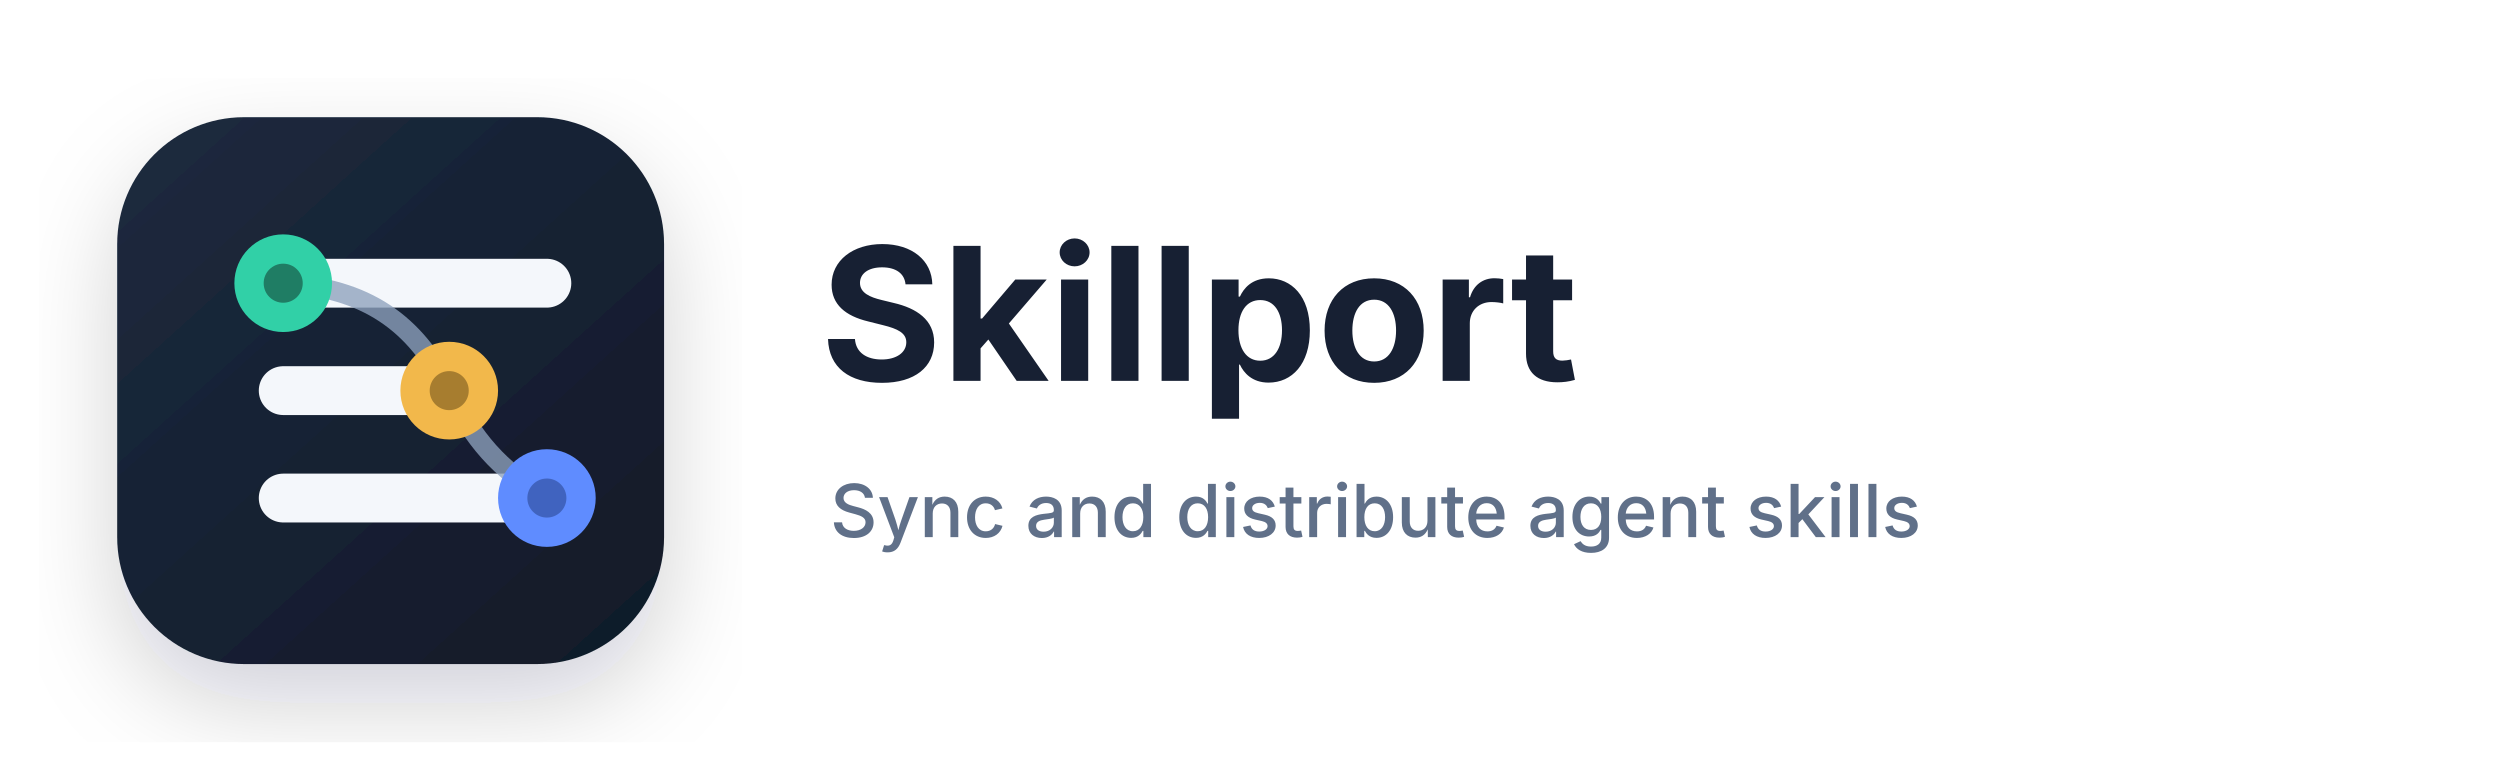
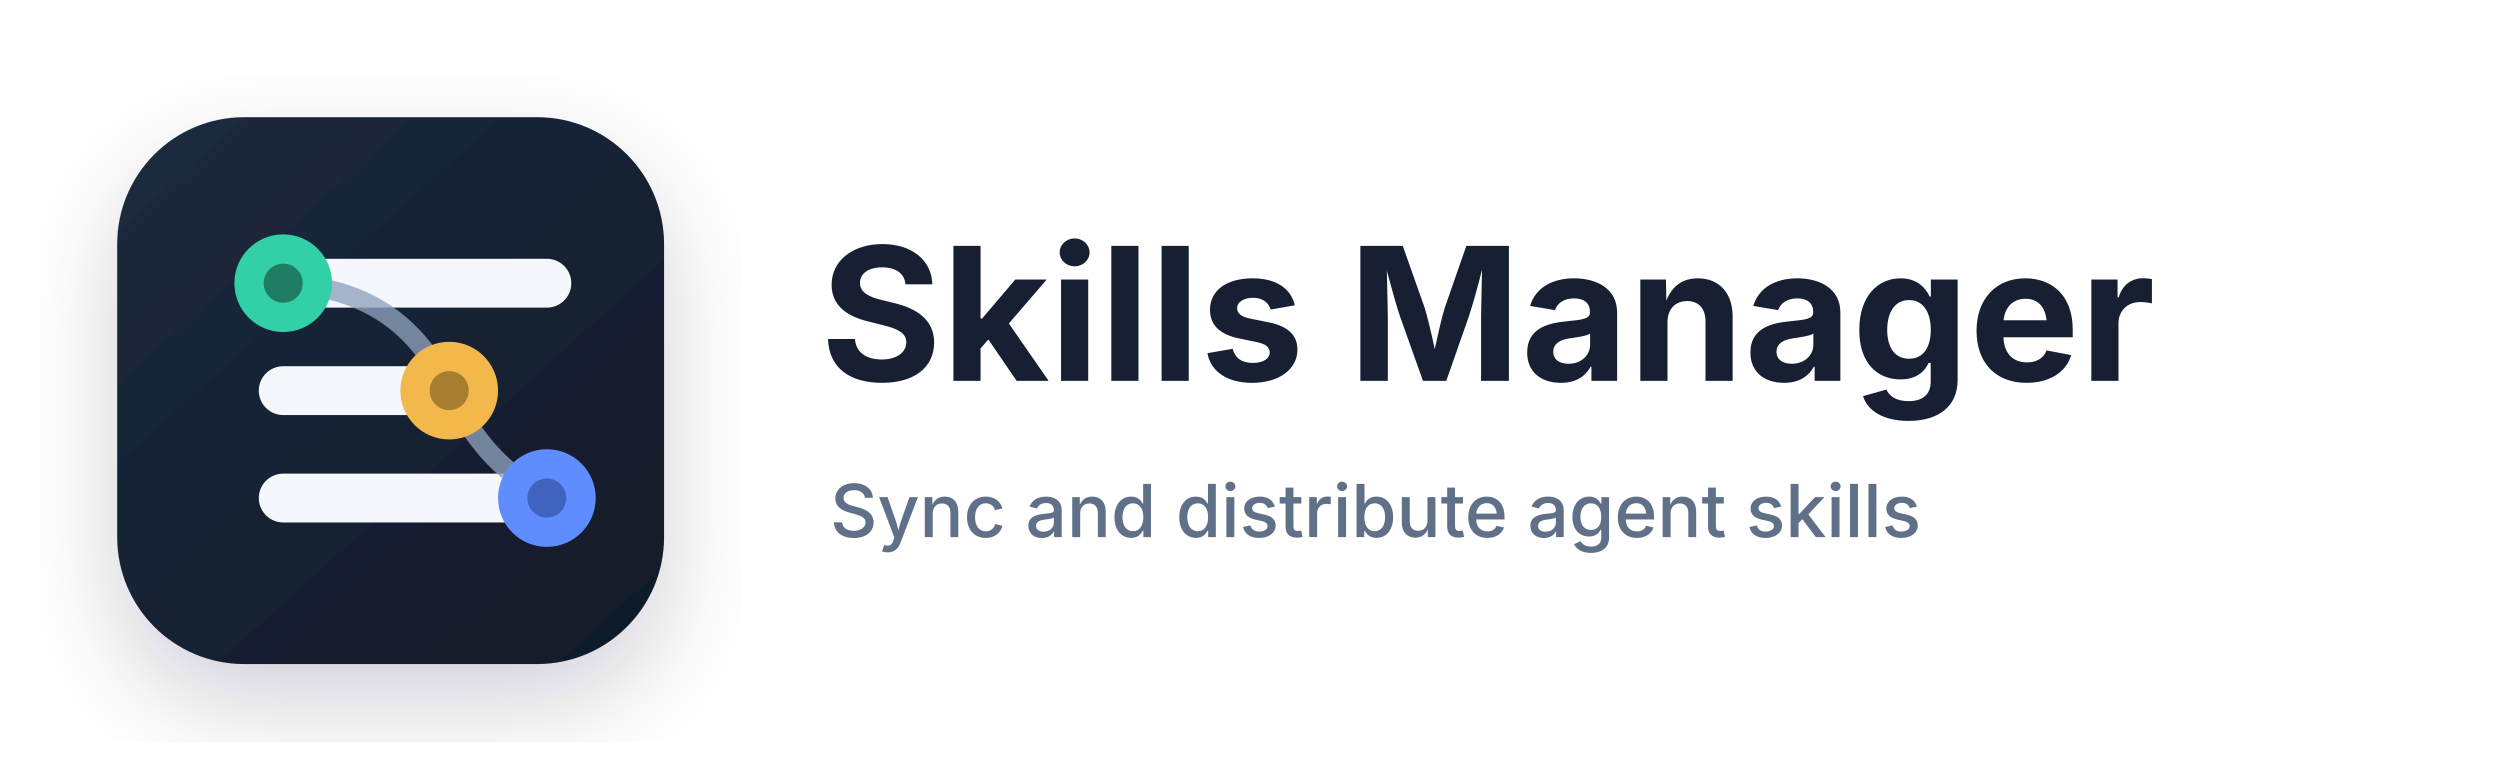
<svg xmlns="http://www.w3.org/2000/svg" width="512" height="160" viewBox="0 0 512 160" role="img" aria-labelledby="title desc">
  <defs>
    <linearGradient id="icon-surface" x1="24" y1="18" x2="136" y2="142" gradientUnits="userSpaceOnUse">
      <stop offset="0" stop-color="#1d2b3f" />
      <stop offset="1" stop-color="#101827" />
    </linearGradient>
    <filter id="soft-shadow" x="8" y="8" width="144" height="144" color-interpolation-filters="sRGB" filterUnits="userSpaceOnUse">
      <feDropShadow dx="0" dy="8" stdDeviation="10" flood-color="#0f172a" flood-opacity=".18" />
    </filter>
  </defs>
  <g filter="url(#soft-shadow)">
    <rect x="24" y="24" width="112" height="112" rx="26" fill="url(#icon-surface)" />
  </g>
  <g fill="none" stroke-linecap="round" stroke-linejoin="round">
    <path d="M58 58h54" stroke="#f4f7fb" stroke-width="10" />
    <path d="M58 80h34" stroke="#f4f7fb" stroke-width="10" />
    <path d="M58 102h54" stroke="#f4f7fb" stroke-width="10" />
    <path d="M58 58c17 1 27 8 34 22" stroke="#8da1bd" stroke-width="4" opacity=".78" />
    <path d="M92 80c5 10 10 16 20 22" stroke="#8da1bd" stroke-width="4" opacity=".78" />
  </g>
  <g>
    <circle cx="58" cy="58" r="10" fill="#31d0a7" />
    <circle cx="92" cy="80" r="10" fill="#f2b84b" />
    <circle cx="112" cy="102" r="10" fill="#5f8cff" />
    <circle cx="58" cy="58" r="4" fill="#0f2f26" opacity=".52" />
    <circle cx="92" cy="80" r="4" fill="#402b08" opacity=".42" />
    <circle cx="112" cy="102" r="4" fill="#162c66" opacity=".42" />
  </g>
  <g fill="#172033">
-     <text x="168" y="78" font-family="Inter, ui-sans-serif, system-ui, -apple-system, BlinkMacSystemFont, 'Segoe UI', sans-serif" font-size="38" font-weight="750" letter-spacing="0">Skillport</text>
+     <text x="168" y="78" font-family="Inter, ui-sans-serif, system-ui, -apple-system, BlinkMacSystemFont, 'Segoe UI', sans-serif" font-size="38" font-weight="750" letter-spacing="0">Skills Manager</text>
    <text x="170" y="110" font-family="Inter, ui-sans-serif, system-ui, -apple-system, BlinkMacSystemFont, 'Segoe UI', sans-serif" font-size="15" font-weight="520" letter-spacing="0" fill="#607089">Sync and distribute agent skills</text>
  </g>
</svg>
